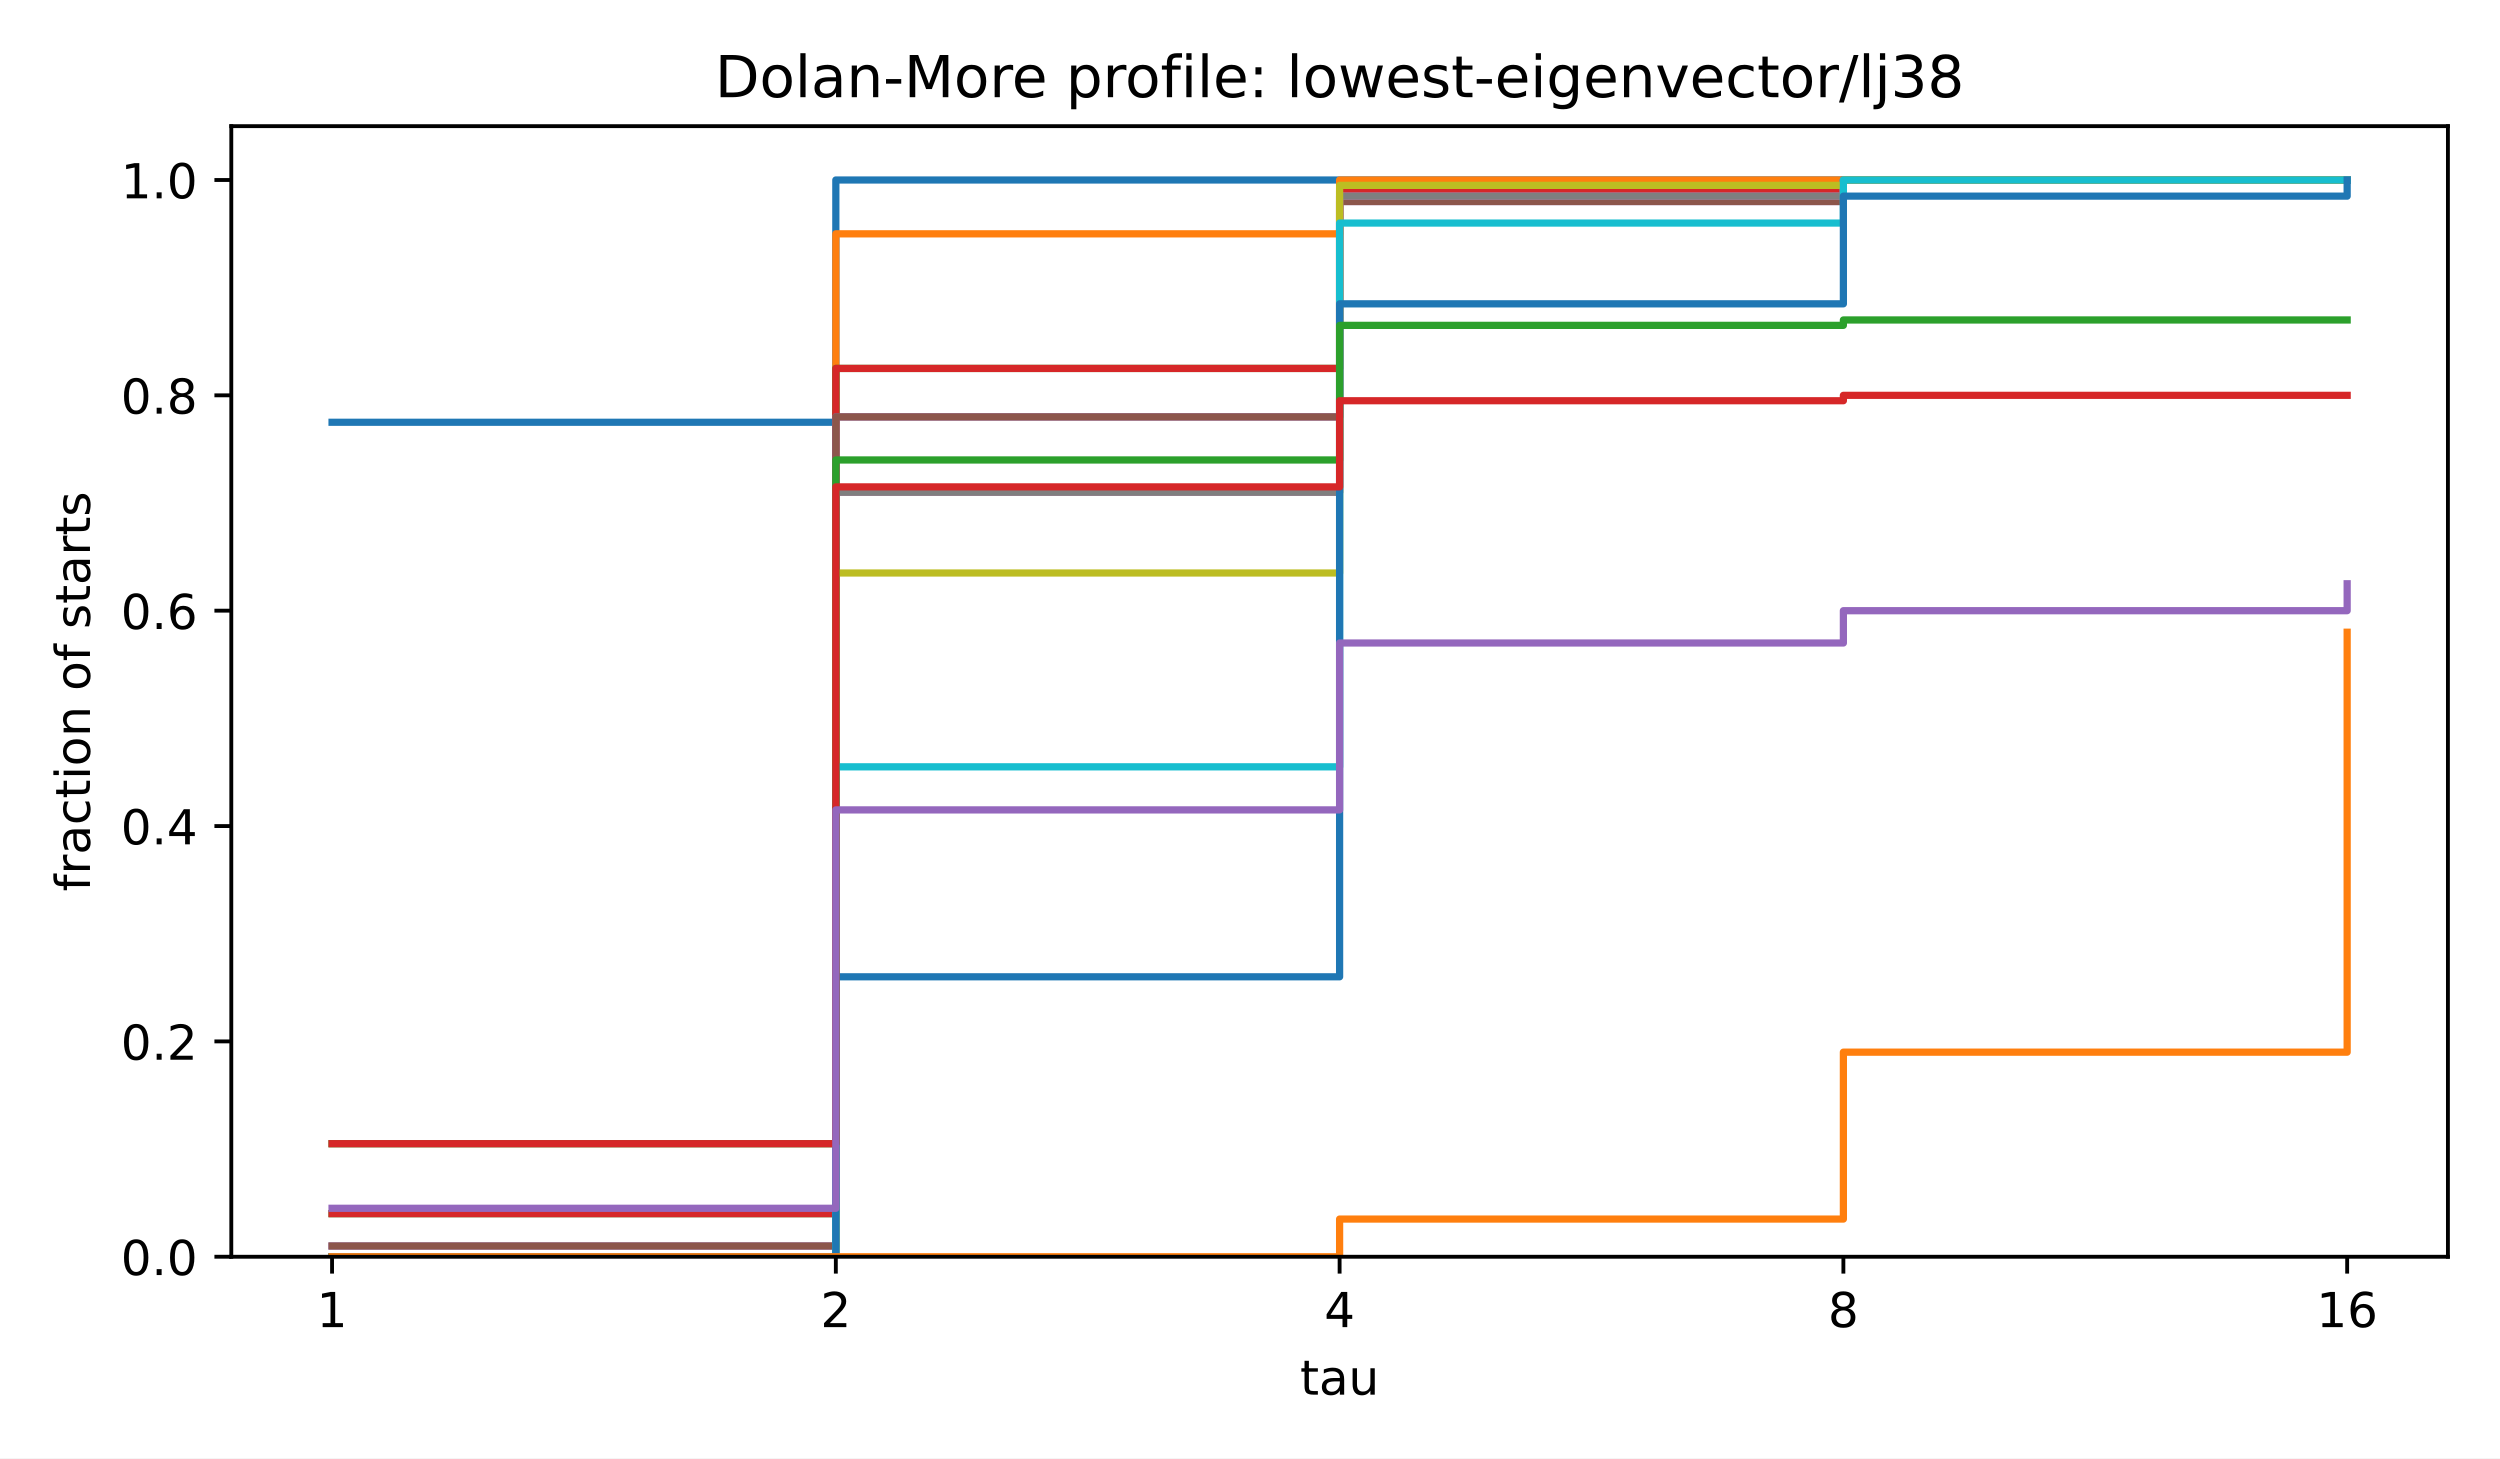
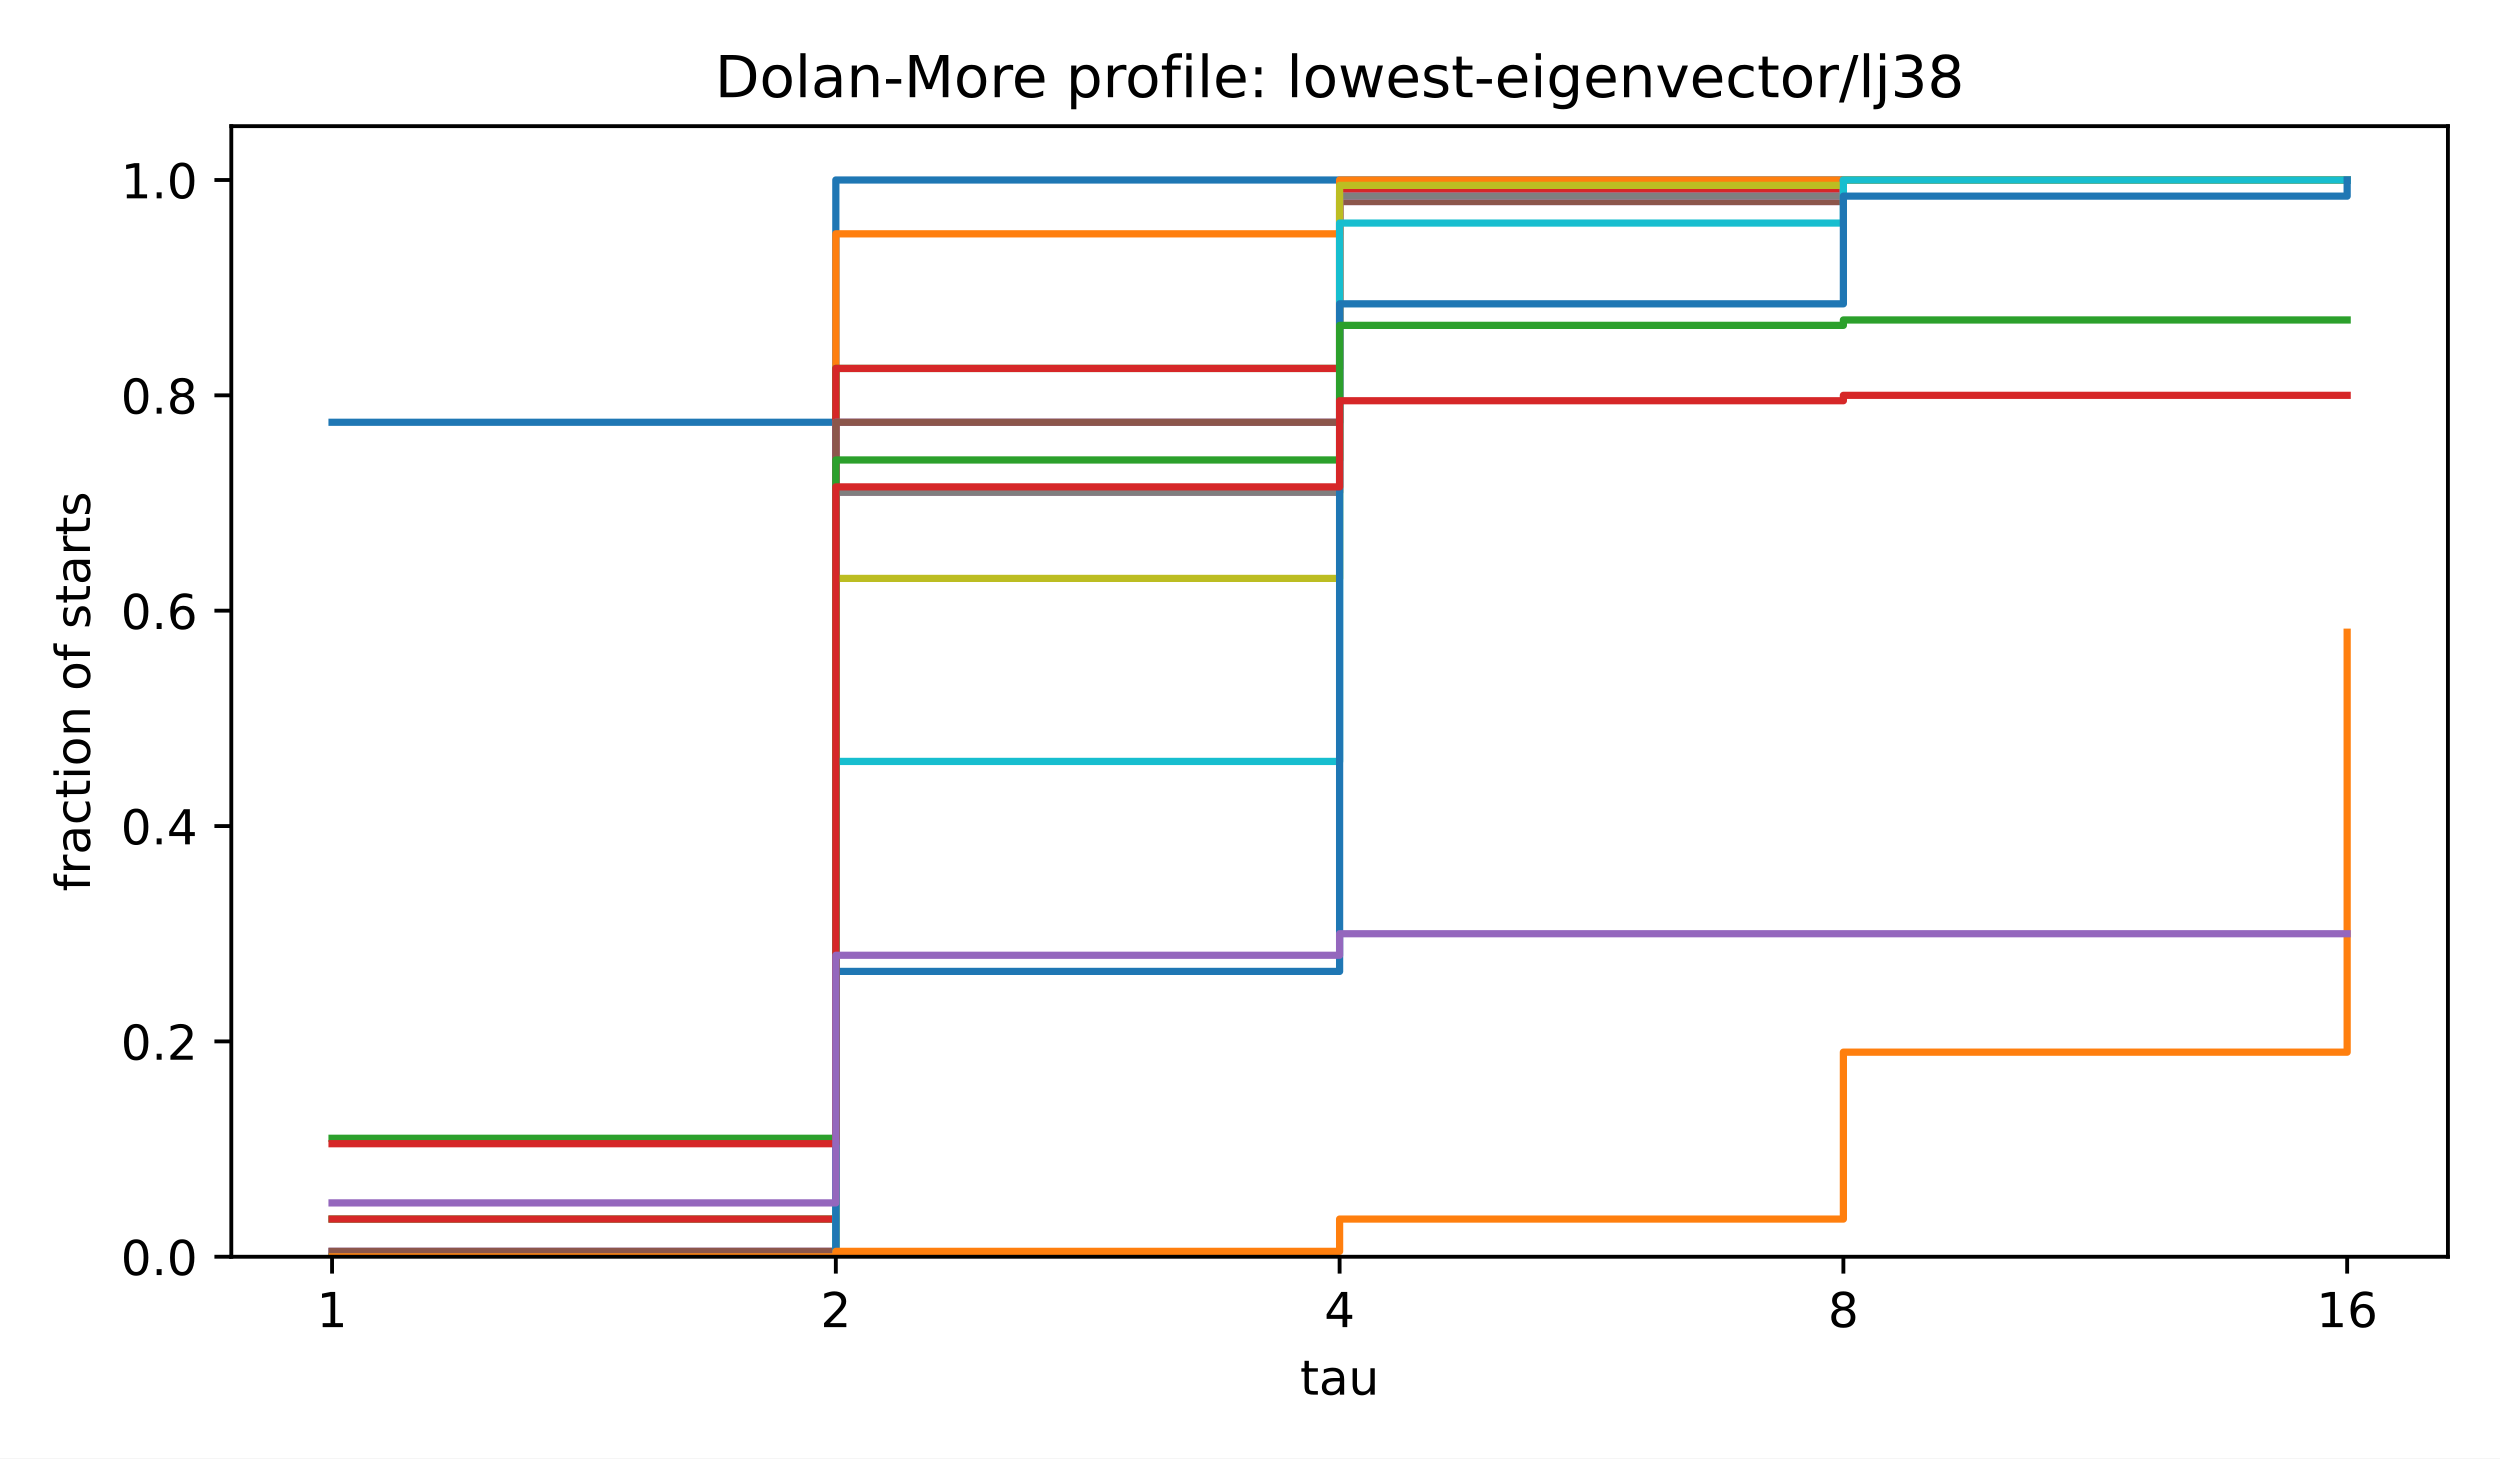
<svg xmlns="http://www.w3.org/2000/svg" xmlns:xlink="http://www.w3.org/1999/xlink" width="518.4pt" height="302.4pt" viewBox="0 0 518.4 302.4" version="1.1">
  <defs>
    <style type="text/css">*{stroke-linejoin: round; stroke-linecap: butt}</style>
  </defs>
  <g id="figure_1">
    <g id="patch_1">
      <path d="M 0 302.4  L 518.4 302.4  L 518.4 0  L 0 0  z " style="fill: #ffffff" />
    </g>
    <g id="axes_1">
      <g id="patch_2">
        <path d="M 47.962 260.6  L 507.6 260.6  L 507.6 26.16  L 47.962 26.16  z " style="fill: #ffffff" />
      </g>
      <g id="matplotlib.axis_1">
        <g id="xtick_1">
          <g id="line2d_1">
            <defs>
              <path id="m8ea4d47d77" d="M 0 0  L 0 3.5  " style="stroke: #000000; stroke-width: 0.8" />
            </defs>
            <g>
              <use xlink:href="#m8ea4d47d77" x="68.855" y="260.6" style="stroke: #000000; stroke-width: 0.8" />
            </g>
          </g>
          <g id="text_1">
            <text style="font-size: 10px; font-family: 'DejaVu Sans', 'Bitstream Vera Sans', 'Computer Modern Sans Serif', 'Lucida Grande', 'Verdana', 'Geneva', 'Lucid', 'Arial', 'Helvetica', 'Avant Garde', sans-serif; text-anchor: middle" x="68.855" y="275.198" transform="rotate(-0 68.85496 275.1977)">1</text>
          </g>
        </g>
        <g id="xtick_2">
          <g id="line2d_2">
            <g>
              <use xlink:href="#m8ea4d47d77" x="173.318" y="260.6" style="stroke: #000000; stroke-width: 0.8" />
            </g>
          </g>
          <g id="text_2">
            <text style="font-size: 10px; font-family: 'DejaVu Sans', 'Bitstream Vera Sans', 'Computer Modern Sans Serif', 'Lucida Grande', 'Verdana', 'Geneva', 'Lucid', 'Arial', 'Helvetica', 'Avant Garde', sans-serif; text-anchor: middle" x="173.318" y="275.198" transform="rotate(-0 173.3181 275.1977)">2</text>
          </g>
        </g>
        <g id="xtick_3">
          <g id="line2d_3">
            <g>
              <use xlink:href="#m8ea4d47d77" x="277.781" y="260.6" style="stroke: #000000; stroke-width: 0.8" />
            </g>
          </g>
          <g id="text_3">
            <text style="font-size: 10px; font-family: 'DejaVu Sans', 'Bitstream Vera Sans', 'Computer Modern Sans Serif', 'Lucida Grande', 'Verdana', 'Geneva', 'Lucid', 'Arial', 'Helvetica', 'Avant Garde', sans-serif; text-anchor: middle" x="277.781" y="275.198" transform="rotate(-0 277.7812 275.1977)">4</text>
          </g>
        </g>
        <g id="xtick_4">
          <g id="line2d_4">
            <g>
              <use xlink:href="#m8ea4d47d77" x="382.244" y="260.6" style="stroke: #000000; stroke-width: 0.8" />
            </g>
          </g>
          <g id="text_4">
            <text style="font-size: 10px; font-family: 'DejaVu Sans', 'Bitstream Vera Sans', 'Computer Modern Sans Serif', 'Lucida Grande', 'Verdana', 'Geneva', 'Lucid', 'Arial', 'Helvetica', 'Avant Garde', sans-serif; text-anchor: middle" x="382.244" y="275.198" transform="rotate(-0 382.2443 275.1977)">8</text>
          </g>
        </g>
        <g id="xtick_5">
          <g id="line2d_5">
            <g>
              <use xlink:href="#m8ea4d47d77" x="486.707" y="260.6" style="stroke: #000000; stroke-width: 0.8" />
            </g>
          </g>
          <g id="text_5">
            <text style="font-size: 10px; font-family: 'DejaVu Sans', 'Bitstream Vera Sans', 'Computer Modern Sans Serif', 'Lucida Grande', 'Verdana', 'Geneva', 'Lucid', 'Arial', 'Helvetica', 'Avant Garde', sans-serif; text-anchor: middle" x="486.707" y="275.198" transform="rotate(-0 486.7074 275.1977)">16</text>
          </g>
        </g>
        <g id="text_6">
          <text style="font-size: 10px; font-family: 'DejaVu Sans', 'Bitstream Vera Sans', 'Computer Modern Sans Serif', 'Lucida Grande', 'Verdana', 'Geneva', 'Lucid', 'Arial', 'Helvetica', 'Avant Garde', sans-serif; text-anchor: middle" x="277.781" y="289.198" transform="rotate(-0 277.7812 289.1977)">tau</text>
        </g>
      </g>
      <g id="matplotlib.axis_2">
        <g id="ytick_1">
          <g id="line2d_6">
            <defs>
              <path id="md659df78fa" d="M 0 0  L -3.5 0  " style="stroke: #000000; stroke-width: 0.8" />
            </defs>
            <g>
              <use xlink:href="#md659df78fa" x="47.962" y="260.6" style="stroke: #000000; stroke-width: 0.8" />
            </g>
          </g>
          <g id="text_7">
            <text style="font-size: 10px; font-family: 'DejaVu Sans', 'Bitstream Vera Sans', 'Computer Modern Sans Serif', 'Lucida Grande', 'Verdana', 'Geneva', 'Lucid', 'Arial', 'Helvetica', 'Avant Garde', sans-serif; text-anchor: end" x="40.962" y="264.399" transform="rotate(-0 40.96234 264.3988)">0.0</text>
          </g>
        </g>
        <g id="ytick_2">
          <g id="line2d_7">
            <g>
              <use xlink:href="#md659df78fa" x="47.962" y="215.945" style="stroke: #000000; stroke-width: 0.8" />
            </g>
          </g>
          <g id="text_8">
            <text style="font-size: 10px; font-family: 'DejaVu Sans', 'Bitstream Vera Sans', 'Computer Modern Sans Serif', 'Lucida Grande', 'Verdana', 'Geneva', 'Lucid', 'Arial', 'Helvetica', 'Avant Garde', sans-serif; text-anchor: end" x="40.962" y="219.744" transform="rotate(-0 40.96234 219.7436)">0.2</text>
          </g>
        </g>
        <g id="ytick_3">
          <g id="line2d_8">
            <g>
              <use xlink:href="#md659df78fa" x="47.962" y="171.29" style="stroke: #000000; stroke-width: 0.8" />
            </g>
          </g>
          <g id="text_9">
            <text style="font-size: 10px; font-family: 'DejaVu Sans', 'Bitstream Vera Sans', 'Computer Modern Sans Serif', 'Lucida Grande', 'Verdana', 'Geneva', 'Lucid', 'Arial', 'Helvetica', 'Avant Garde', sans-serif; text-anchor: end" x="40.962" y="175.088" transform="rotate(-0 40.96234 175.0884)">0.4</text>
          </g>
        </g>
        <g id="ytick_4">
          <g id="line2d_9">
            <g>
              <use xlink:href="#md659df78fa" x="47.962" y="126.634" style="stroke: #000000; stroke-width: 0.8" />
            </g>
          </g>
          <g id="text_10">
            <text style="font-size: 10px; font-family: 'DejaVu Sans', 'Bitstream Vera Sans', 'Computer Modern Sans Serif', 'Lucida Grande', 'Verdana', 'Geneva', 'Lucid', 'Arial', 'Helvetica', 'Avant Garde', sans-serif; text-anchor: end" x="40.962" y="130.433" transform="rotate(-0 40.96234 130.4331)">0.6</text>
          </g>
        </g>
        <g id="ytick_5">
          <g id="line2d_10">
            <g>
              <use xlink:href="#md659df78fa" x="47.962" y="81.979" style="stroke: #000000; stroke-width: 0.8" />
            </g>
          </g>
          <g id="text_11">
            <text style="font-size: 10px; font-family: 'DejaVu Sans', 'Bitstream Vera Sans', 'Computer Modern Sans Serif', 'Lucida Grande', 'Verdana', 'Geneva', 'Lucid', 'Arial', 'Helvetica', 'Avant Garde', sans-serif; text-anchor: end" x="40.962" y="85.778" transform="rotate(-0 40.96234 85.77788)">0.8</text>
          </g>
        </g>
        <g id="ytick_6">
          <g id="line2d_11">
            <g>
              <use xlink:href="#md659df78fa" x="47.962" y="37.324" style="stroke: #000000; stroke-width: 0.8" />
            </g>
          </g>
          <g id="text_12">
            <text style="font-size: 10px; font-family: 'DejaVu Sans', 'Bitstream Vera Sans', 'Computer Modern Sans Serif', 'Lucida Grande', 'Verdana', 'Geneva', 'Lucid', 'Arial', 'Helvetica', 'Avant Garde', sans-serif; text-anchor: end" x="40.962" y="41.123" transform="rotate(-0 40.96234 41.12264)">1.0</text>
          </g>
        </g>
        <g id="text_13">
          <text style="font-size: 10px; font-family: 'DejaVu Sans', 'Bitstream Vera Sans', 'Computer Modern Sans Serif', 'Lucida Grande', 'Verdana', 'Geneva', 'Lucid', 'Arial', 'Helvetica', 'Avant Garde', sans-serif; text-anchor: middle" x="18.657" y="143.38" transform="rotate(-90 18.65687 143.38)">fraction of starts</text>
        </g>
      </g>
      <g id="line2d_12">
        <path d="M 68.855 87.561  L 173.318 87.561  L 173.318 37.324  L 277.781 37.324  L 277.781 37.324  L 382.244 37.324  L 382.244 37.324  L 486.707 37.324  L 486.707 37.324  " clip-path="url(#p4e380cea4b)" style="fill: none; stroke: #1f77b4; stroke-width: 1.5; stroke-linecap: square" />
      </g>
      <g id="line2d_13">
        <path d="M 68.855 260.6  L 173.318 260.6  L 173.318 48.488  L 277.781 48.488  L 277.781 37.324  L 382.244 37.324  L 382.244 37.324  L 486.707 37.324  L 486.707 37.324  " clip-path="url(#p4e380cea4b)" style="fill: none; stroke: #ff7f0e; stroke-width: 1.5; stroke-linecap: square" />
      </g>
      <g id="line2d_14">
-         <path d="M 68.855 251.669  L 173.318 251.669  L 173.318 76.397  L 277.781 76.397  L 277.781 39.557  L 382.244 39.557  L 382.244 37.324  L 486.707 37.324  L 486.707 37.324  " clip-path="url(#p4e380cea4b)" style="fill: none; stroke: #2ca02c; stroke-width: 1.5; stroke-linecap: square" />
+         <path d="M 68.855 252.785  L 173.318 252.785  L 173.318 76.397  L 277.781 76.397  L 277.781 39.557  L 382.244 39.557  L 382.244 37.324  L 486.707 37.324  L 486.707 37.324  " clip-path="url(#p4e380cea4b)" style="fill: none; stroke: #2ca02c; stroke-width: 1.5; stroke-linecap: square" />
      </g>
      <g id="line2d_15">
-         <path d="M 68.855 251.669  L 173.318 251.669  L 173.318 76.397  L 277.781 76.397  L 277.781 39.557  L 382.244 39.557  L 382.244 37.324  L 486.707 37.324  L 486.707 37.324  " clip-path="url(#p4e380cea4b)" style="fill: none; stroke: #d62728; stroke-width: 1.5; stroke-linecap: square" />
+         <path d="M 68.855 252.785  L 173.318 252.785  L 173.318 76.397  L 277.781 76.397  L 277.781 39.557  L 382.244 39.557  L 382.244 37.324  L 486.707 37.324  L 486.707 37.324  " clip-path="url(#p4e380cea4b)" style="fill: none; stroke: #d62728; stroke-width: 1.5; stroke-linecap: square" />
      </g>
      <g id="line2d_16">
-         <path d="M 68.855 258.367  L 173.318 258.367  L 173.318 86.445  L 277.781 86.445  L 277.781 41.789  L 382.244 41.789  L 382.244 37.324  L 486.707 37.324  L 486.707 37.324  " clip-path="url(#p4e380cea4b)" style="fill: none; stroke: #9467bd; stroke-width: 1.5; stroke-linecap: square" />
+         <path d="M 68.855 259.484  L 173.318 259.484  L 173.318 87.561  L 277.781 87.561  L 277.781 41.789  L 382.244 41.789  L 382.244 37.324  L 486.707 37.324  L 486.707 37.324  " clip-path="url(#p4e380cea4b)" style="fill: none; stroke: #9467bd; stroke-width: 1.5; stroke-linecap: square" />
      </g>
      <g id="line2d_17">
-         <path d="M 68.855 258.367  L 173.318 258.367  L 173.318 86.445  L 277.781 86.445  L 277.781 41.789  L 382.244 41.789  L 382.244 37.324  L 486.707 37.324  L 486.707 37.324  " clip-path="url(#p4e380cea4b)" style="fill: none; stroke: #8c564b; stroke-width: 1.5; stroke-linecap: square" />
+         <path d="M 68.855 259.484  L 173.318 259.484  L 173.318 87.561  L 277.781 87.561  L 277.781 41.789  L 382.244 41.789  L 382.244 37.324  L 486.707 37.324  L 486.707 37.324  " clip-path="url(#p4e380cea4b)" style="fill: none; stroke: #8c564b; stroke-width: 1.5; stroke-linecap: square" />
      </g>
      <g id="line2d_18">
        <path d="M 68.855 260.6  L 173.318 260.6  L 173.318 102.074  L 277.781 102.074  L 277.781 40.673  L 382.244 40.673  L 382.244 37.324  L 486.707 37.324  L 486.707 37.324  " clip-path="url(#p4e380cea4b)" style="fill: none; stroke: #e377c2; stroke-width: 1.5; stroke-linecap: square" />
      </g>
      <g id="line2d_19">
        <path d="M 68.855 260.6  L 173.318 260.6  L 173.318 102.074  L 277.781 102.074  L 277.781 40.673  L 382.244 40.673  L 382.244 37.324  L 486.707 37.324  L 486.707 37.324  " clip-path="url(#p4e380cea4b)" style="fill: none; stroke: #7f7f7f; stroke-width: 1.5; stroke-linecap: square" />
      </g>
      <g id="line2d_20">
-         <path d="M 68.855 260.6  L 173.318 260.6  L 173.318 118.82  L 277.781 118.82  L 277.781 38.44  L 382.244 38.44  L 382.244 37.324  L 486.707 37.324  L 486.707 37.324  " clip-path="url(#p4e380cea4b)" style="fill: none; stroke: #bcbd22; stroke-width: 1.5; stroke-linecap: square" />
+         <path d="M 68.855 260.6  L 173.318 260.6  L 173.318 119.936  L 277.781 119.936  L 277.781 38.44  L 382.244 38.44  L 382.244 37.324  L 486.707 37.324  L 486.707 37.324  " clip-path="url(#p4e380cea4b)" style="fill: none; stroke: #bcbd22; stroke-width: 1.5; stroke-linecap: square" />
      </g>
      <g id="line2d_21">
-         <path d="M 68.855 260.6  L 173.318 260.6  L 173.318 159.009  L 277.781 159.009  L 277.781 46.255  L 382.244 46.255  L 382.244 37.324  L 486.707 37.324  L 486.707 37.324  " clip-path="url(#p4e380cea4b)" style="fill: none; stroke: #17becf; stroke-width: 1.5; stroke-linecap: square" />
+         <path d="M 68.855 260.6  L 173.318 260.6  L 173.318 157.893  L 277.781 157.893  L 277.781 46.255  L 382.244 46.255  L 382.244 37.324  L 486.707 37.324  L 486.707 37.324  " clip-path="url(#p4e380cea4b)" style="fill: none; stroke: #17becf; stroke-width: 1.5; stroke-linecap: square" />
      </g>
      <g id="line2d_22">
-         <path d="M 68.855 260.6  L 173.318 260.6  L 173.318 202.548  L 277.781 202.548  L 277.781 63.001  L 382.244 63.001  L 382.244 40.673  L 486.707 40.673  L 486.707 37.324  " clip-path="url(#p4e380cea4b)" style="fill: none; stroke: #1f77b4; stroke-width: 1.5; stroke-linecap: square" />
+         <path d="M 68.855 260.6  L 173.318 260.6  L 173.318 201.432  L 277.781 201.432  L 277.781 63.001  L 382.244 63.001  L 382.244 40.673  L 486.707 40.673  L 486.707 37.324  " clip-path="url(#p4e380cea4b)" style="fill: none; stroke: #1f77b4; stroke-width: 1.5; stroke-linecap: square" />
      </g>
      <g id="line2d_23">
-         <path d="M 68.855 260.6  L 173.318 260.6  L 173.318 260.6  L 277.781 260.6  L 277.781 252.785  L 382.244 252.785  L 382.244 218.178  L 486.707 218.178  L 486.707 131.1  " clip-path="url(#p4e380cea4b)" style="fill: none; stroke: #ff7f0e; stroke-width: 1.5; stroke-linecap: square" />
+         <path d="M 68.855 260.6  L 173.318 260.6  L 173.318 259.484  L 277.781 259.484  L 277.781 252.785  L 382.244 252.785  L 382.244 218.178  L 486.707 218.178  L 486.707 131.1  " clip-path="url(#p4e380cea4b)" style="fill: none; stroke: #ff7f0e; stroke-width: 1.5; stroke-linecap: square" />
      </g>
      <g id="line2d_24">
-         <path d="M 68.855 237.156  L 173.318 237.156  L 173.318 95.376  L 277.781 95.376  L 277.781 67.466  L 382.244 67.466  L 382.244 66.35  L 486.707 66.35  L 486.707 66.35  " clip-path="url(#p4e380cea4b)" style="fill: none; stroke: #2ca02c; stroke-width: 1.5; stroke-linecap: square" />
+         <path d="M 68.855 236.04  L 173.318 236.04  L 173.318 95.376  L 277.781 95.376  L 277.781 67.466  L 382.244 67.466  L 382.244 66.35  L 486.707 66.35  L 486.707 66.35  " clip-path="url(#p4e380cea4b)" style="fill: none; stroke: #2ca02c; stroke-width: 1.5; stroke-linecap: square" />
      </g>
      <g id="line2d_25">
        <path d="M 68.855 237.156  L 173.318 237.156  L 173.318 100.958  L 277.781 100.958  L 277.781 83.095  L 382.244 83.095  L 382.244 81.979  L 486.707 81.979  L 486.707 81.979  " clip-path="url(#p4e380cea4b)" style="fill: none; stroke: #d62728; stroke-width: 1.5; stroke-linecap: square" />
      </g>
      <g id="line2d_26">
-         <path d="M 68.855 250.553  L 173.318 250.553  L 173.318 167.94  L 277.781 167.94  L 277.781 133.333  L 382.244 133.333  L 382.244 126.634  L 486.707 126.634  L 486.707 121.052  " clip-path="url(#p4e380cea4b)" style="fill: none; stroke: #9467bd; stroke-width: 1.5; stroke-linecap: square" />
+         <path d="M 68.855 249.436  L 173.318 249.436  L 173.318 198.083  L 277.781 198.083  L 277.781 193.617  L 382.244 193.617  L 382.244 193.617  L 486.707 193.617  L 486.707 193.617  " clip-path="url(#p4e380cea4b)" style="fill: none; stroke: #9467bd; stroke-width: 1.5; stroke-linecap: square" />
      </g>
      <g id="patch_3">
        <path d="M 47.962 260.6  L 47.962 26.16  " style="fill: none; stroke: #000000; stroke-width: 0.8; stroke-linejoin: miter; stroke-linecap: square" />
      </g>
      <g id="patch_4">
        <path d="M 507.6 260.6  L 507.6 26.16  " style="fill: none; stroke: #000000; stroke-width: 0.8; stroke-linejoin: miter; stroke-linecap: square" />
      </g>
      <g id="patch_5">
        <path d="M 47.962 260.6  L 507.6 260.6  " style="fill: none; stroke: #000000; stroke-width: 0.8; stroke-linejoin: miter; stroke-linecap: square" />
      </g>
      <g id="patch_6">
        <path d="M 47.962 26.16  L 507.6 26.16  " style="fill: none; stroke: #000000; stroke-width: 0.8; stroke-linejoin: miter; stroke-linecap: square" />
      </g>
      <g id="text_14">
        <text style="font-size: 12px; font-family: 'DejaVu Sans', 'Bitstream Vera Sans', 'Computer Modern Sans Serif', 'Lucida Grande', 'Verdana', 'Geneva', 'Lucid', 'Arial', 'Helvetica', 'Avant Garde', sans-serif; text-anchor: middle" x="277.781" y="20.16" transform="rotate(-0 277.7812 20.16)">Dolan-More profile: lowest-eigenvector/lj38</text>
      </g>
    </g>
  </g>
  <defs>
    <clipPath id="p4e380cea4b">
      <rect x="47.962" y="26.16" width="459.638" height="234.44" />
    </clipPath>
  </defs>
</svg>
